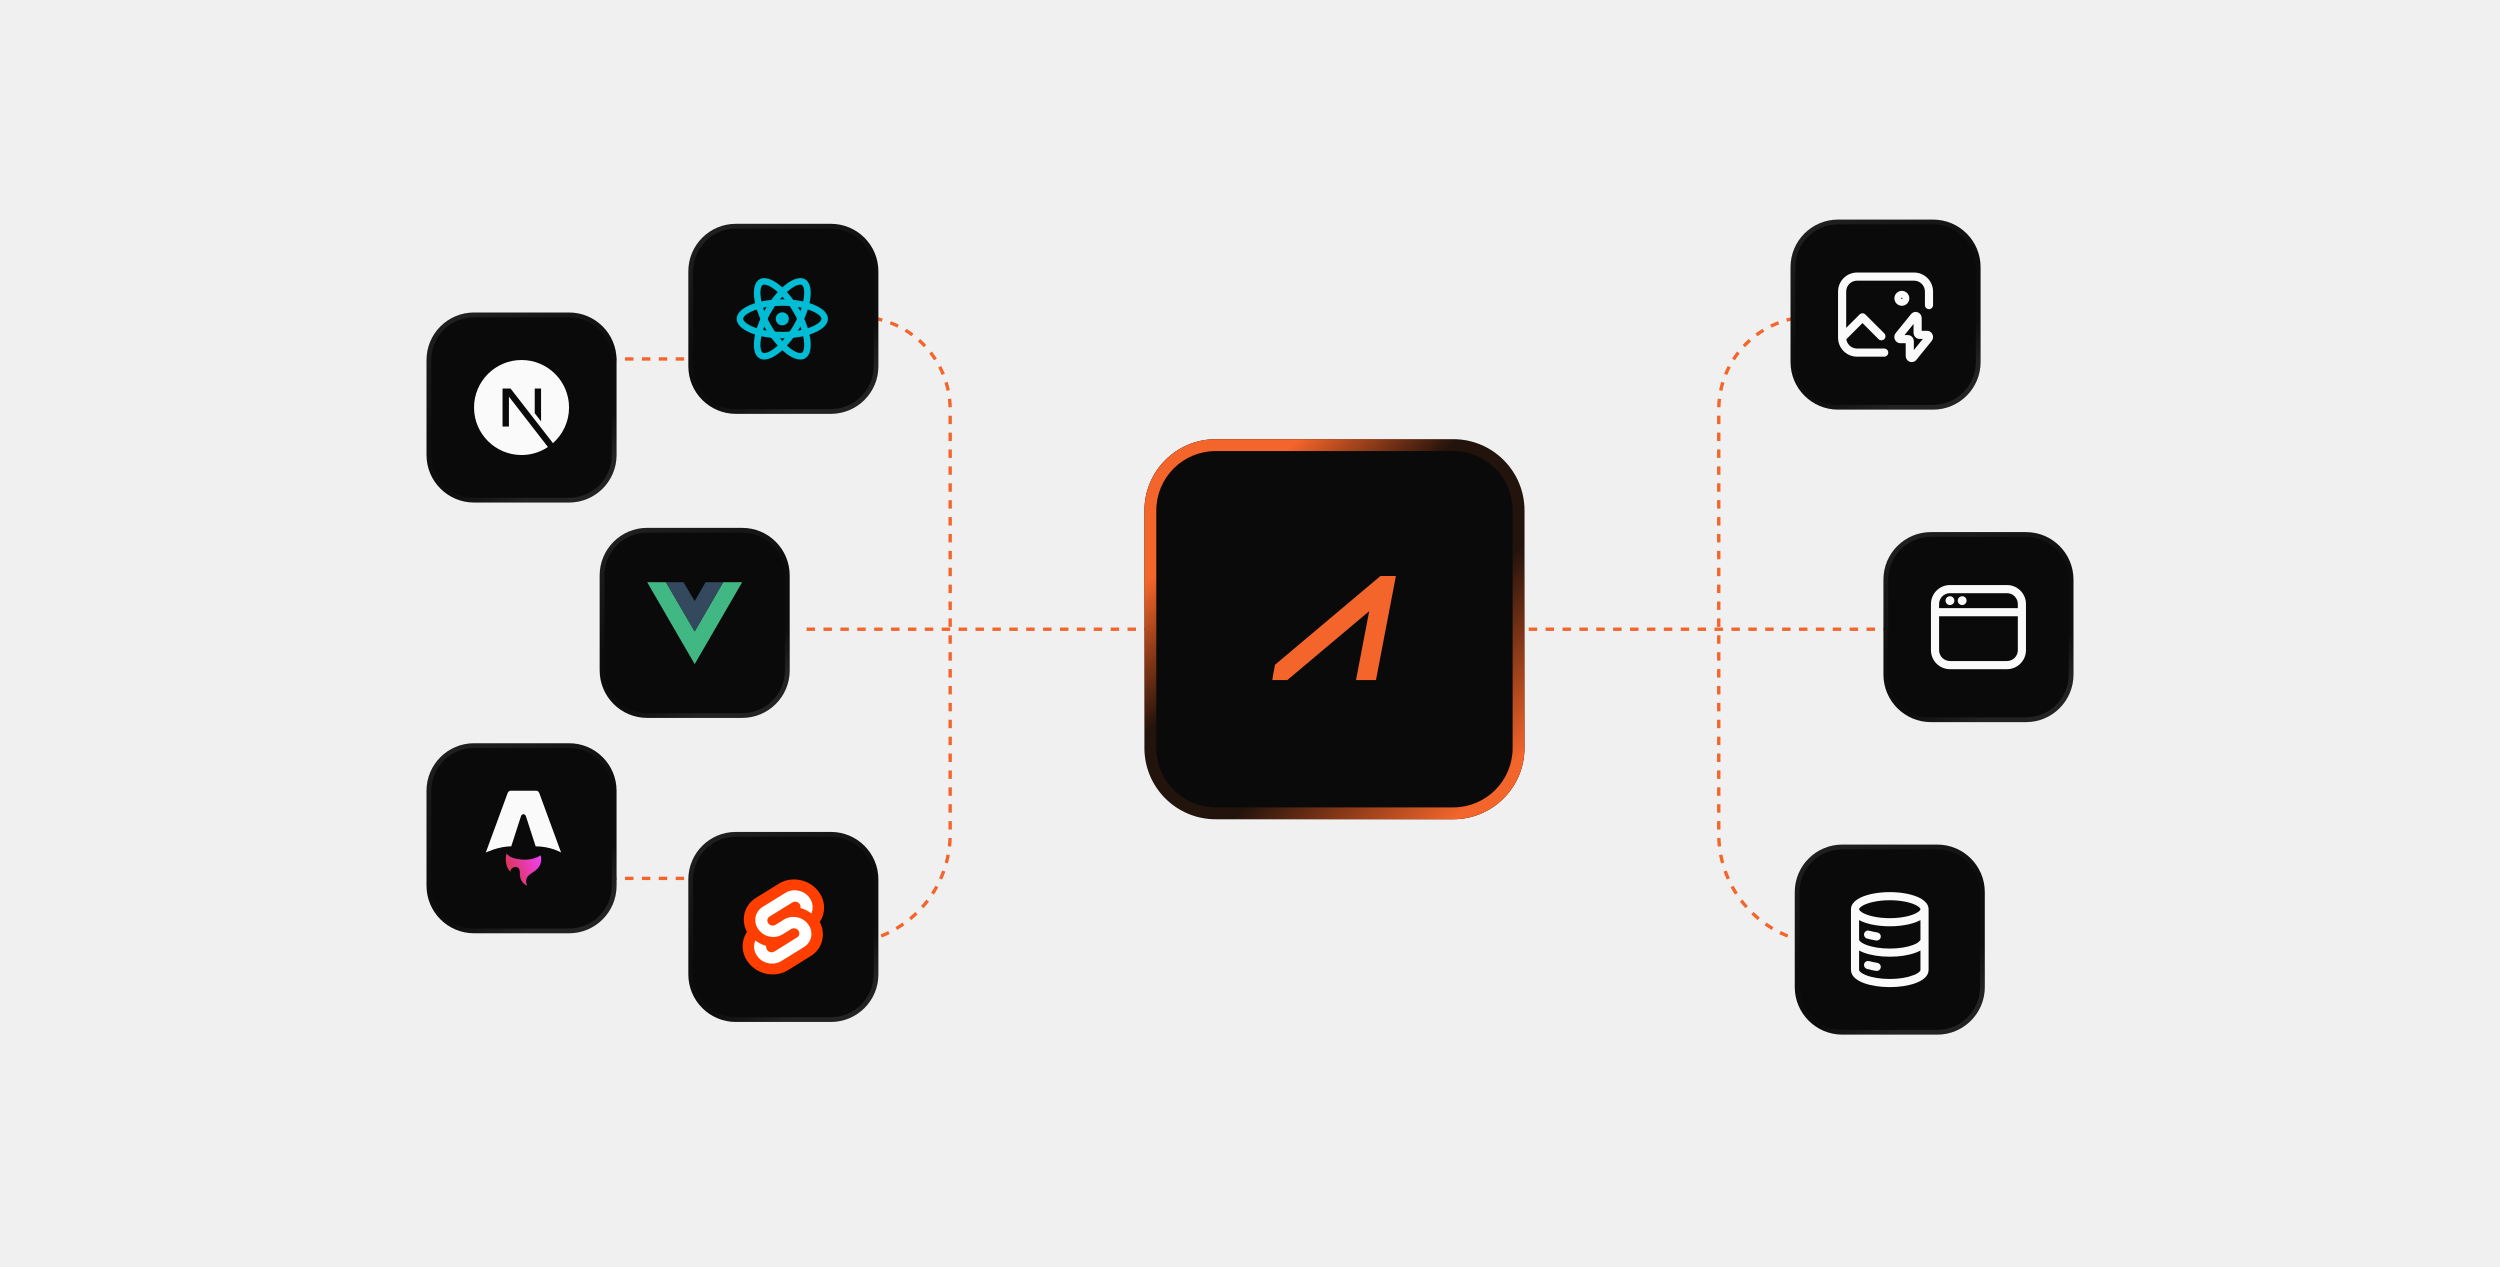
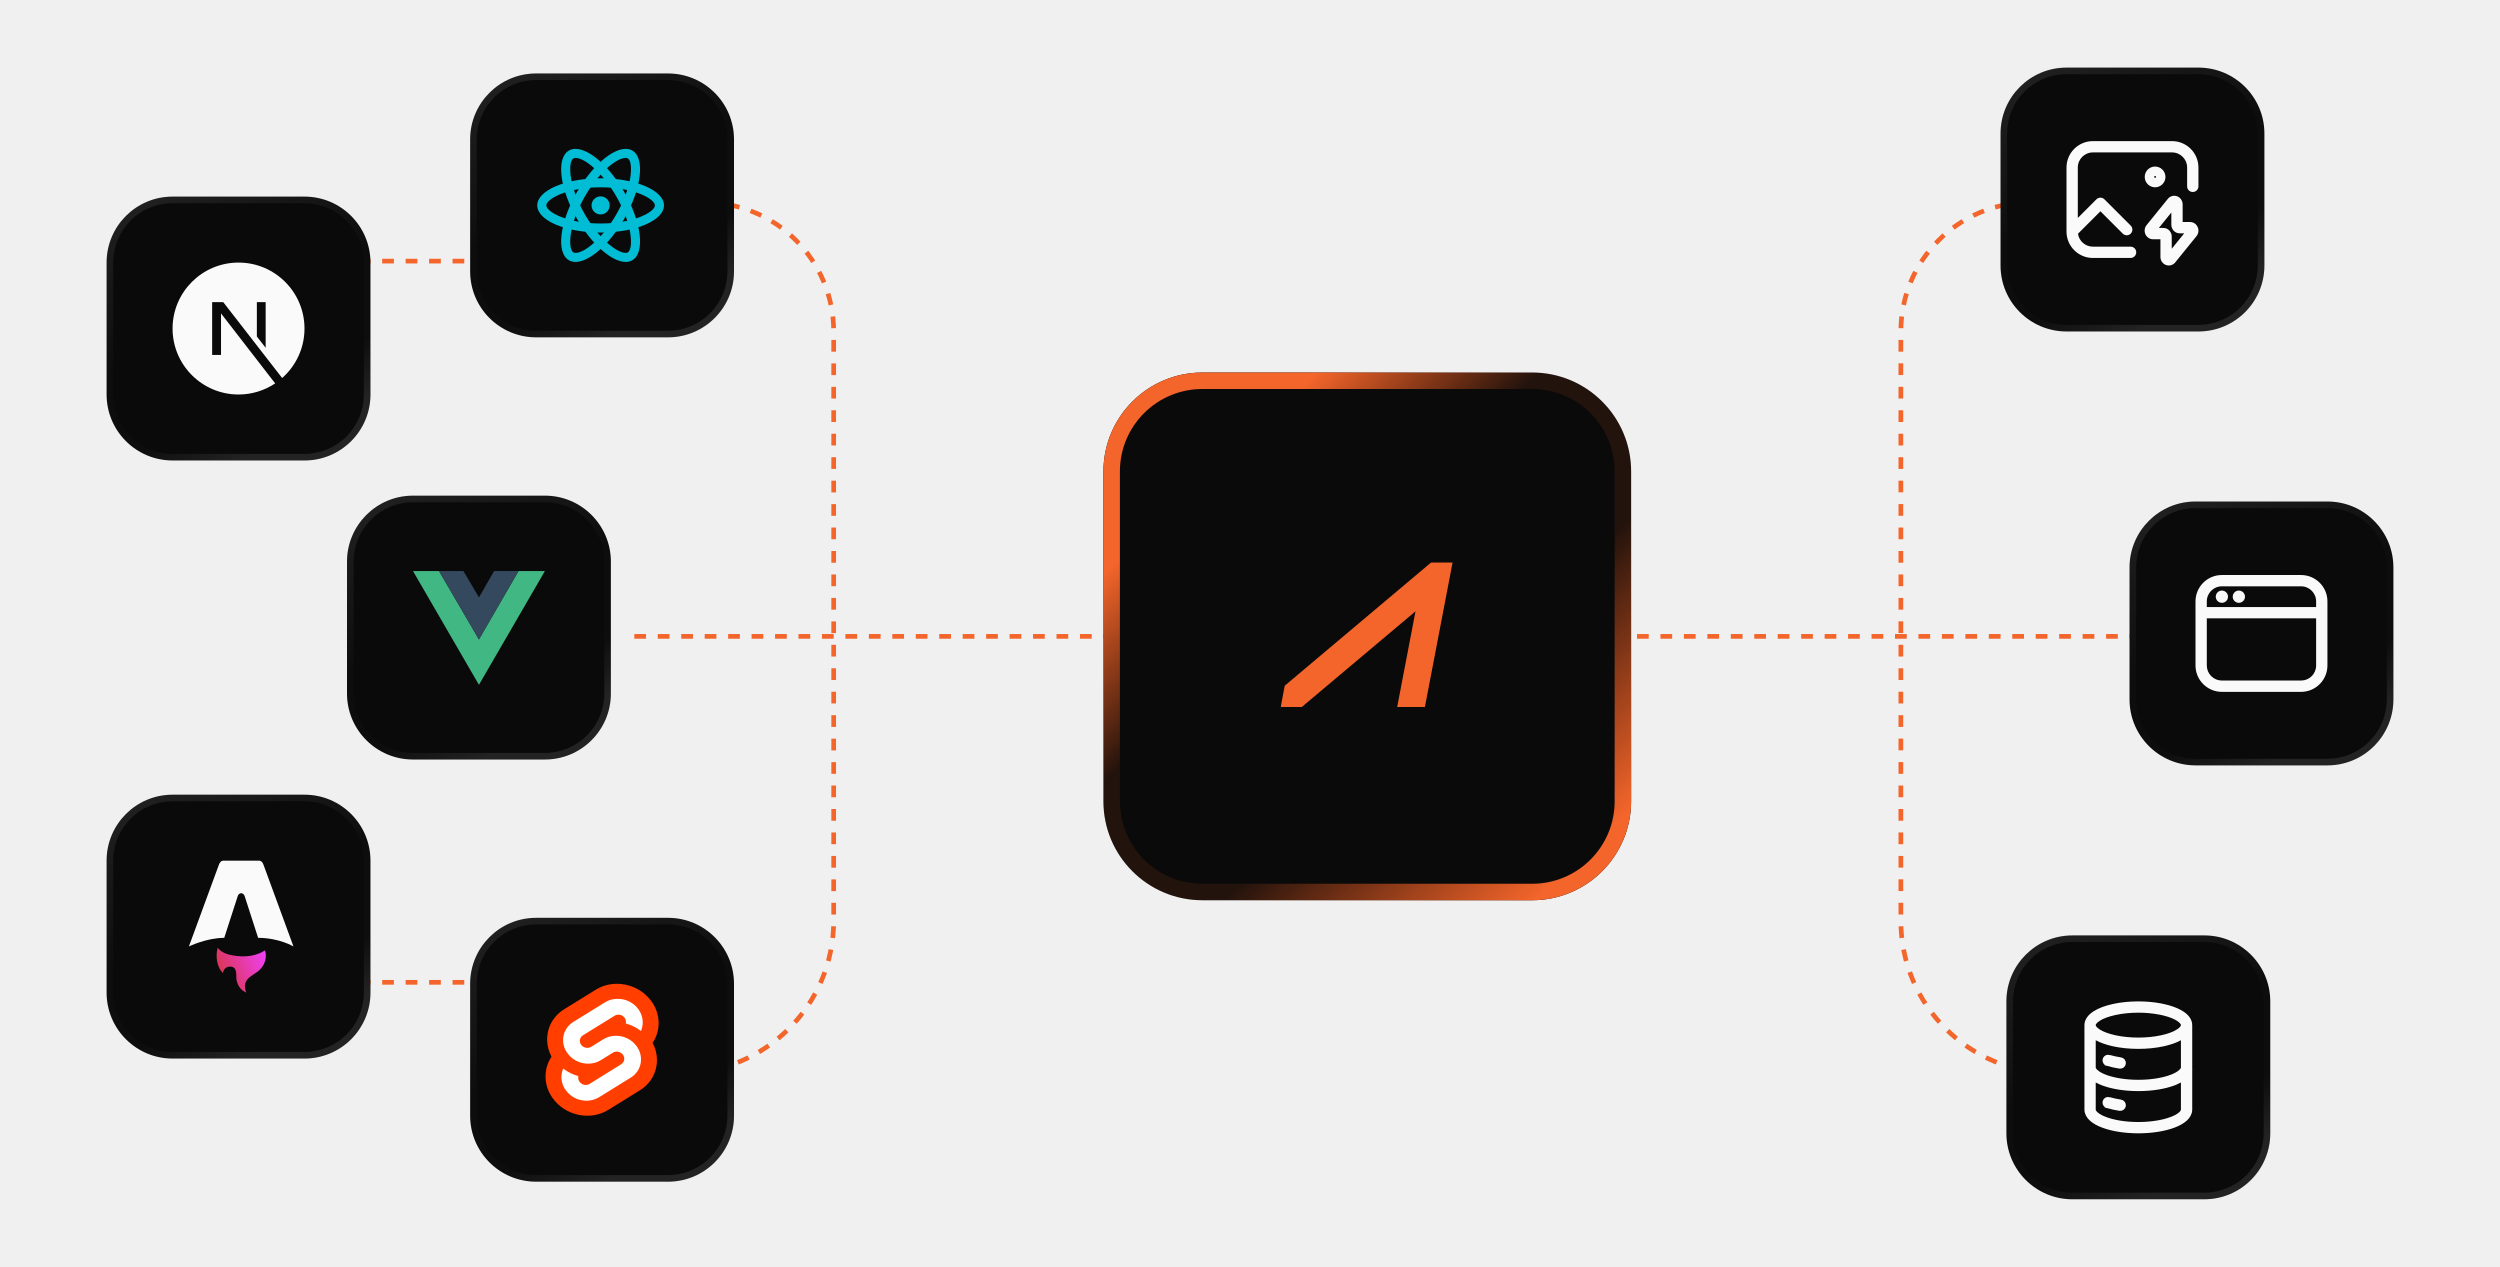
- <svg xmlns="http://www.w3.org/2000/svg" width="592" height="300" viewBox="0 0 592 300" fill="none">
+ <svg xmlns="http://www.w3.org/2000/svg" width="592" height="300" viewBox="82.82 40.47 426.36 216.06" fill="none">
  <g transform="translate(96 49)">
    <g>
      <g>
        <g>
          <path d="M250 100h123" stroke="#F3652B" stroke-width=".8" stroke-dasharray="2 2" />
        </g>
        <g>
          <path d="M95 100h123" stroke="#F3652B" stroke-width=".8" stroke-dasharray="2 2" />
        </g>
        <g>
          <path d="M28 36h69" stroke="#F3652B" stroke-width=".8" stroke-dasharray="2 2" />
        </g>
        <g>
          <path d="M28 159h69" stroke="#F3652B" stroke-width=".8" stroke-dasharray="2 2" />
        </g>
        <g>
          <path d="M333 26c-12.15 0-22 9.85-22 22v100.5c0 14.359 11.641 26 26 26" stroke="#F3652B" stroke-width=".8" stroke-dasharray="2 2" />
        </g>
        <g>
          <path d="M107 26c12.15 0 22 9.85 22 22v100.5c0 14.359-11.641 26-26 26" stroke="#F3652B" stroke-width=".8" stroke-dasharray="2 2" />
        </g>
        <g>
          <mask id="path-9-inside-1_1616_203" fill="white">
            <path d="M328 14.25C328 8.037 333.037 3 339.25 3h22.5C367.963 3 373 8.037 373 14.25v22.5c0 6.213-5.037 11.25-11.25 11.25h-22.5C333.037 48 328 42.963 328 36.75z" />
          </mask>
          <path d="M328 14.25C328 8.037 333.037 3 339.25 3h22.5C367.963 3 373 8.037 373 14.25v22.5c0 6.213-5.037 11.25-11.25 11.25h-22.5C333.037 48 328 42.963 328 36.75z" fill="#0A0A0A" />
          <path d="M339.25 3v1.125h22.5v-2.25h-22.5zM373 14.25h-1.125v22.5h2.25v-22.5zM361.75 48v-1.125h-22.5v2.25h22.5zM328 36.75h1.125v-22.5h-2.25v22.5zM339.25 48v-1.125c-5.592 0-10.125-4.533-10.125-10.125h-2.25c0 6.834 5.54 12.375 12.375 12.375zM373 36.75h-1.125c0 5.592-4.533 10.125-10.125 10.125v2.25c6.835 0 12.375-5.54 12.375-12.375zM361.75 3v1.125c5.592 0 10.125 4.533 10.125 10.125h2.25c0-6.835-5.54-12.375-12.375-12.375zm-22.5 0V1.875c-6.835 0-12.375 5.54-12.375 12.375h2.25c0-5.592 4.533-10.125 10.125-10.125z" fill="url(#paint0_linear_1616_203)" fill-opacity=".1" mask="url(#path-9-inside-1_1616_203)" />
          <g>
            <path fill-rule="evenodd" clip-rule="evenodd" d="M356.698 25.21a1.4 1.4 0 0 1 1.461-.248c.527.217.898.74.898 1.366v3.006h1.263c.661 0 1.124.432 1.315.892a1.5 1.5 0 0 1-.216 1.518l-3.624 4.473a1.4 1.4 0 0 1-1.628.428 1.46 1.46 0 0 1-.898-1.367v-3.005h-1.263c-.661 0-1.124-.432-1.315-.892a1.5 1.5 0 0 1 .215-1.519l3.623-4.474zm-1.701 5.135h.77c.865 0 1.429.737 1.429 1.47v2.08l2.131-2.633h-.768c-.865 0-1.431-.736-1.431-1.47V27.71zm2.252-14.809a4.5 4.5 0 0 1 4.501 4.5v3.215a.964.964 0 0 1-1.928 0v-3.215a2.573 2.573 0 0 0-2.573-2.573H343.75a2.574 2.574 0 0 0-2.573 2.573v8.602l3.178-3.176.151-.124a.96.96 0 0 1 1.21.124l4.502 4.5a.964.964 0 0 1-1.363 1.363l-3.82-3.82-3.829 3.828a2.57 2.57 0 0 0 2.544 2.202h6.429a.964.964 0 0 1 0 1.928h-6.429a4.5 4.5 0 0 1-4.5-4.498V20.036a4.5 4.5 0 0 1 4.5-4.5zm-2.893 4.338c.977 0 1.769.792 1.769 1.768l-.009.181a1.77 1.77 0 0 1-1.76 1.587l-.18-.008a1.77 1.77 0 0 1-1.586-1.76c0-.976.79-1.768 1.766-1.768m0 1.607a.16.16 0 1 0 .149.224l.013-.063-.013-.061a.16.16 0 0 0-.149-.1" fill="#FAFAFA" />
          </g>
        </g>
        <g>
          <mask id="path-12-inside-2_1616_203" fill="white">
            <path d="M350 88.25c0-6.213 5.037-11.25 11.25-11.25h22.5c6.213 0 11.25 5.037 11.25 11.25v22.5c0 6.213-5.037 11.25-11.25 11.25h-22.5c-6.213 0-11.25-5.037-11.25-11.25z" />
          </mask>
          <path d="M350 88.25c0-6.213 5.037-11.25 11.25-11.25h22.5c6.213 0 11.25 5.037 11.25 11.25v22.5c0 6.213-5.037 11.25-11.25 11.25h-22.5c-6.213 0-11.25-5.037-11.25-11.25z" fill="#0A0A0A" />
          <path d="M361.25 77v1.125h22.5v-2.25h-22.5zM395 88.25h-1.125v22.5h2.25v-22.5zM383.75 122v-1.125h-22.5v2.25h22.5zM350 110.75h1.125v-22.5h-2.25v22.5zM361.25 122v-1.125c-5.592 0-10.125-4.533-10.125-10.125h-2.25c0 6.835 5.54 12.375 12.375 12.375zM395 110.75h-1.125c0 5.592-4.533 10.125-10.125 10.125v2.25c6.835 0 12.375-5.54 12.375-12.375zM383.75 77v1.125c5.592 0 10.125 4.533 10.125 10.125h2.25c0-6.835-5.54-12.375-12.375-12.375zm-22.5 0v-1.125c-6.835 0-12.375 5.54-12.375 12.375h2.25c0-5.592 4.533-10.125 10.125-10.125z" fill="url(#paint1_linear_1616_203)" fill-opacity=".1" mask="url(#path-12-inside-2_1616_203)" />
          <g>
            <path fill-rule="evenodd" clip-rule="evenodd" d="M365.75 92.187c.577.001 1.044.469 1.044 1.046s-.467 1.043-1.044 1.043a1.046 1.046 0 0 1-1.046-1.043c0-.577.47-1.047 1.046-1.047m2.893 0a1.044 1.044 0 1 1 0 2.09 1.044 1.044 0 1 1 0-2.09m10.606-2.65a4.5 4.5 0 0 1 4.501 4.5v10.928a4.5 4.5 0 0 1-4.501 4.498H365.75a4.5 4.5 0 0 1-4.5-4.498V94.036a4.5 4.5 0 0 1 4.5-4.5zm-16.072 15.428a2.57 2.57 0 0 0 2.573 2.57h13.499a2.57 2.57 0 0 0 2.573-2.57v-8.036h-18.645zm2.573-13.502a2.574 2.574 0 0 0-2.573 2.573V95h18.645v-.965a2.573 2.573 0 0 0-2.573-2.573z" fill="#FAFAFA" />
          </g>
        </g>
        <g>
          <mask id="path-15-inside-3_1616_203" fill="white">
            <path d="M329 162.25c0-6.213 5.037-11.25 11.25-11.25h22.5c6.213 0 11.25 5.037 11.25 11.25v22.5c0 6.213-5.037 11.25-11.25 11.25h-22.5c-6.213 0-11.25-5.037-11.25-11.25z" />
          </mask>
          <path d="M329 162.25c0-6.213 5.037-11.25 11.25-11.25h22.5c6.213 0 11.25 5.037 11.25 11.25v22.5c0 6.213-5.037 11.25-11.25 11.25h-22.5c-6.213 0-11.25-5.037-11.25-11.25z" fill="#0A0A0A" />
          <path d="M340.25 151v1.125h22.5v-2.25h-22.5zM374 162.25h-1.125v22.5h2.25v-22.5zM362.75 196v-1.125h-22.5v2.25h22.5zM329 184.75h1.125v-22.5h-2.25v22.5zM340.25 196v-1.125c-5.592 0-10.125-4.533-10.125-10.125h-2.25c0 6.835 5.54 12.375 12.375 12.375zM374 184.75h-1.125c0 5.592-4.533 10.125-10.125 10.125v2.25c6.835 0 12.375-5.54 12.375-12.375zM362.75 151v1.125c5.592 0 10.125 4.533 10.125 10.125h2.25c0-6.835-5.54-12.375-12.375-12.375zm-22.5 0v-1.125c-6.835 0-12.375 5.54-12.375 12.375h2.25c0-5.592 4.533-10.125 10.125-10.125z" fill="url(#paint2_linear_1616_203)" fill-opacity=".1" mask="url(#path-15-inside-3_1616_203)" />
          <g>
            <path d="M351.5 162.954c1.28 0 2.538.111 3.685.325l.484.098c1.113.242 2.065.576 2.794.983l.299.179c.752.484 1.226 1.084 1.226 1.761v14.399c0 .529-.283 1-.731 1.397s-1.084.744-1.845 1.029c-1.526.572-3.615.923-5.912.923-2.297-.001-4.387-.351-5.911-.923h-.001c-.762-.285-1.396-.632-1.844-1.029-.449-.398-.733-.869-.733-1.397V166.3c0-.677.474-1.276 1.227-1.76l.001-.001c.759-.49 1.821-.886 3.091-1.163 1.274-.278 2.707-.422 4.17-.422Zm-7.969 17.745c0 .278.128.575.422.877l.137.13c.385.341.957.658 1.682.93 1.453.547 3.477.889 5.728.889s4.273-.343 5.726-.889l.001.001c.725-.27 1.297-.59 1.681-.931.391-.347.558-.69.558-1.007v-5.809l-1.042.576q-.346.19-.743.354l-.27.106c-1.525.573-3.616.921-5.911.921-2.297 0-4.387-.348-5.911-.921a8 8 0 0 1-1.015-.461l-1.043-.576zm2.899-1.441v.001c.599.174 1.297.332 2.023.443.141.021.24.154.22.297a.26.26 0 0 1-.299.218 17 17 0 0 1-2.089-.457l-.001-.001-.049-.019a.261.261 0 0 1 .195-.482Zm-2.899-5.71.007.046.008.06.006.042.01.041c.067.258.239.514.526.77l.003.001c.384.339.955.657 1.682.93 1.453.544 3.476.887 5.727.887s4.275-.343 5.728-.887h.001c.725-.272 1.296-.591 1.679-.931h-.001c.292-.259.462-.515.529-.77l.01-.041.006-.042.008-.06.006-.046v-5.86l-1.042.572c-.636.35-1.434.642-2.354.87l-.401.093c-1.273.278-2.706.424-4.169.424s-2.895-.146-4.17-.424h.001c-1.088-.238-2.029-.565-2.758-.965l-1.042-.571zm2.899-1.488v.001c.6.174 1.296.33 2.023.441.14.021.24.153.22.297a.263.263 0 0 1-.299.22 17 17 0 0 1-2.089-.457l-.001-.001-.049-.019a.261.261 0 0 1 .195-.482Zm5.07-8.586c-1.43 0-2.826.144-4.06.413h-.001c-1.233.27-2.23.645-2.918 1.088l-.001.001c-.703.455-.989.917-.989 1.324s.287.87.989 1.324l.001.001c.687.443 1.684.818 2.918 1.089h.001c1.235.269 2.63.412 4.06.412 1.428 0 2.825-.143 4.058-.412 1.236-.271 2.231-.647 2.919-1.089h.001c.705-.456.988-.919.988-1.325 0-.407-.285-.869-.987-1.324l-.002-.001-.273-.163c-.573-.319-1.314-.597-2.194-.818l-.452-.107-.47-.094a19.7 19.7 0 0 0-3.588-.319Z" fill="#FAFAFA" stroke="#FAFAFA" stroke-width="1.406" />
          </g>
        </g>
        <g>
          <mask id="path-18-inside-4_1616_203" fill="white">
            <path d="M67 15.25C67 9.037 72.037 4 78.25 4h22.5C106.963 4 112 9.037 112 15.25v22.5c0 6.213-5.037 11.25-11.25 11.25h-22.5C72.037 49 67 43.963 67 37.75z" />
          </mask>
          <path d="M67 15.25C67 9.037 72.037 4 78.25 4h22.5C106.963 4 112 9.037 112 15.25v22.5c0 6.213-5.037 11.25-11.25 11.25h-22.5C72.037 49 67 43.963 67 37.75z" fill="#0A0A0A" />
          <path d="M78.25 4v1.125h22.5v-2.25h-22.5zM112 15.25h-1.125v22.5h2.25v-22.5zM100.75 49v-1.125h-22.5v2.25h22.5zM67 37.75h1.125v-22.5h-2.25v22.5zM78.25 49v-1.125c-5.592 0-10.125-4.533-10.125-10.125h-2.25c0 6.834 5.54 12.375 12.375 12.375zM112 37.75h-1.125c0 5.592-4.533 10.125-10.125 10.125v2.25c6.835 0 12.375-5.54 12.375-12.375zM100.75 4v1.125c5.592 0 10.125 4.533 10.125 10.125h2.25c0-6.835-5.54-12.375-12.375-12.375zm-22.5 0V2.875c-6.835 0-12.375 5.54-12.375 12.375h2.25c0-5.592 4.533-10.125 10.125-10.125z" fill="url(#paint3_linear_1616_203)" fill-opacity=".1" mask="url(#path-18-inside-4_1616_203)" />
          <g>
            <g>
              <path d="M89.25 23.413c5.746 0 9.262 1.999 9.262 3.087s-3.516 3.087-9.262 3.087-9.262-1.999-9.262-3.087 3.516-3.087 9.262-3.087m0-1.544c-5.968 0-10.806 2.073-10.806 4.631s4.838 4.631 10.806 4.631 10.806-2.073 10.806-4.631-4.838-4.631-10.806-4.631" fill="#00BCD4" />
              <path d="M89.25 24.956a1.544 1.544 0 1 0 0 3.088 1.544 1.544 0 0 0 0-3.088" fill="#00BCD4" />
              <path d="M84.973 18.401c1.556 0 4.582 2.452 6.95 6.555 2.873 4.976 2.9 9.02 1.958 9.565a.7.7 0 0 1-.353.077c-1.556 0-4.583-2.451-6.952-6.554-2.872-4.976-2.9-9.02-1.957-9.565a.7.7 0 0 1 .353-.078m-.001-1.543a2.2 2.2 0 0 0-1.125.284c-2.215 1.278-1.591 6.505 1.393 11.674 2.534 4.391 5.958 7.326 8.29 7.326a2.2 2.2 0 0 0 1.123-.284c2.215-1.278 1.591-6.505-1.393-11.673-2.534-4.392-5.957-7.327-8.288-7.327" fill="#00BCD4" />
              <path d="M93.528 18.401a.7.7 0 0 1 .353.077c.942.545.915 4.59-1.957 9.566-2.37 4.103-5.396 6.555-6.952 6.555a.7.7 0 0 1-.353-.077c-.942-.546-.915-4.59 1.957-9.566 2.37-4.103 5.396-6.555 6.952-6.555m0-1.543c-2.33 0-5.754 2.936-8.29 7.326-2.982 5.169-3.606 10.396-1.39 11.674.342.193.73.291 1.124.285 2.33 0 5.754-2.937 8.29-7.328 2.982-5.168 3.606-10.395 1.39-11.673a2.2 2.2 0 0 0-1.124-.284" fill="#00BCD4" />
            </g>
          </g>
        </g>
        <g>
          <mask id="path-21-inside-5_1616_203" fill="white">
            <path d="M5 36.25C5 30.037 10.037 25 16.25 25h22.5C44.963 25 50 30.037 50 36.25v22.5C50 64.963 44.963 70 38.75 70h-22.5C10.037 70 5 64.963 5 58.75z" />
          </mask>
          <path d="M5 36.25C5 30.037 10.037 25 16.25 25h22.5C44.963 25 50 30.037 50 36.25v22.5C50 64.963 44.963 70 38.75 70h-22.5C10.037 70 5 64.963 5 58.75z" fill="#0A0A0A" />
          <path d="M16.25 25v1.125h22.5v-2.25h-22.5zM50 36.25h-1.125v22.5h2.25v-22.5zM38.75 70v-1.125h-22.5v2.25h22.5zM5 58.75h1.125v-22.5h-2.25v22.5zM16.25 70v-1.125c-5.592 0-10.125-4.533-10.125-10.125h-2.25c0 6.835 5.54 12.375 12.375 12.375zM50 58.75h-1.125c0 5.592-4.533 10.125-10.125 10.125v2.25c6.834 0 12.375-5.54 12.375-12.375zM38.75 25v1.125c5.592 0 10.125 4.533 10.125 10.125h2.25c0-6.834-5.54-12.375-12.375-12.375zm-22.5 0v-1.125c-6.835 0-12.375 5.54-12.375 12.375h2.25c0-5.592 4.533-10.125 10.125-10.125z" fill="url(#paint4_linear_1616_203)" fill-opacity=".1" mask="url(#path-21-inside-5_1616_203)" />
          <g>
            <path d="M27.5 36.25c6.21 0 11.25 5.04 11.25 11.25 0 3.359-1.475 6.376-3.812 8.438L24.893 43H23v8.996h1.514v-7.073l9.234 11.932A11.2 11.2 0 0 1 27.5 58.75c-6.21 0-11.25-5.04-11.25-11.25s5.04-11.25 11.25-11.25m3.125 12.605 1.5 1.932V43h-1.5z" fill="#FAFAFA" />
          </g>
        </g>
        <g>
          <mask id="path-24-inside-6_1616_203" fill="white">
            <path d="M46 87.25C46 81.037 51.037 76 57.25 76h22.5C85.963 76 91 81.037 91 87.25v22.5c0 6.213-5.037 11.25-11.25 11.25h-22.5C51.037 121 46 115.963 46 109.75z" />
          </mask>
          <path d="M46 87.25C46 81.037 51.037 76 57.25 76h22.5C85.963 76 91 81.037 91 87.25v22.5c0 6.213-5.037 11.25-11.25 11.25h-22.5C51.037 121 46 115.963 46 109.75z" fill="#0A0A0A" />
          <path d="M57.25 76v1.125h22.5v-2.25h-22.5zM91 87.25h-1.125v22.5h2.25v-22.5zM79.75 121v-1.125h-22.5v2.25h22.5zM46 109.75h1.125v-22.5h-2.25v22.5zM57.25 121v-1.125c-5.592 0-10.125-4.533-10.125-10.125h-2.25c0 6.835 5.54 12.375 12.375 12.375zM91 109.75h-1.125c0 5.592-4.533 10.125-10.125 10.125v2.25c6.835 0 12.375-5.54 12.375-12.375zM79.75 76v1.125c5.592 0 10.125 4.533 10.125 10.125h2.25c0-6.835-5.54-12.375-12.375-12.375zm-22.5 0v-1.125c-6.834 0-12.375 5.54-12.375 12.375h2.25c0-5.592 4.533-10.125 10.125-10.125z" fill="url(#paint5_linear_1616_203)" fill-opacity=".1" mask="url(#path-24-inside-6_1616_203)" />
          <g>
            <g>
              <path d="m57.25 88.857 11.25 19.406 11.25-19.406h-4.5l-6.75 11.644-6.806-11.644z" fill="#41B883" />
              <path d="m61.694 88.857 6.806 11.7 6.75-11.7h-4.162l-2.588 4.5-2.644-4.5z" fill="#35495E" />
            </g>
          </g>
        </g>
        <g>
          <mask id="path-27-inside-7_1616_203" fill="white">
            <path d="M67 159.25c0-6.213 5.037-11.25 11.25-11.25h22.5c6.213 0 11.25 5.037 11.25 11.25v22.5c0 6.213-5.037 11.25-11.25 11.25h-22.5C72.037 193 67 187.963 67 181.75z" />
          </mask>
          <path d="M67 159.25c0-6.213 5.037-11.25 11.25-11.25h22.5c6.213 0 11.25 5.037 11.25 11.25v22.5c0 6.213-5.037 11.25-11.25 11.25h-22.5C72.037 193 67 187.963 67 181.75z" fill="#0A0A0A" />
          <path d="M78.25 148v1.125h22.5v-2.25h-22.5zM112 159.25h-1.125v22.5h2.25v-22.5zM100.75 193v-1.125h-22.5v2.25h22.5zM67 181.75h1.125v-22.5h-2.25v22.5zM78.25 193v-1.125c-5.592 0-10.125-4.533-10.125-10.125h-2.25c0 6.835 5.54 12.375 12.375 12.375zM112 181.75h-1.125c0 5.592-4.533 10.125-10.125 10.125v2.25c6.835 0 12.375-5.54 12.375-12.375zM100.75 148v1.125c5.592 0 10.125 4.533 10.125 10.125h2.25c0-6.835-5.54-12.375-12.375-12.375zm-22.5 0v-1.125c-6.835 0-12.375 5.54-12.375 12.375h2.25c0-5.592 4.533-10.125 10.125-10.125z" fill="url(#paint6_linear_1616_203)" fill-opacity=".1" mask="url(#path-27-inside-7_1616_203)" />
          <g>
            <g>
              <path d="M97.913 162.227c-2.153-2.99-6.404-3.877-9.477-1.976l-5.398 3.34a6.1 6.1 0 0 0-1.84 1.725 5.9 5.9 0 0 0-.965 2.3q-.102.556-.104 1.124a6.2 6.2 0 0 0 .754 2.941 5.95 5.95 0 0 0-.925 2.247 6.2 6.2 0 0 0 .062 2.533 6.3 6.3 0 0 0 1.07 2.312c2.152 2.99 6.413 3.877 9.476 1.976l5.393-3.34a6.1 6.1 0 0 0 1.837-1.728 5.9 5.9 0 0 0 .96-2.301q.104-.557.104-1.122a6.2 6.2 0 0 0-.745-2.938 5.94 5.94 0 0 0 1.028-3.367 6.27 6.27 0 0 0-1.23-3.723z" fill="#FF3E00" />
              <path d="M87.909 179.054a4.4 4.4 0 0 1-3.067-.341 4.25 4.25 0 0 1-1.534-1.316 3.78 3.78 0 0 1-.679-2.913q.05-.251.13-.489l.102-.301.276.204a7.1 7.1 0 0 0 2.112 1.025l.2.059-.019.194v.1c0 .243.078.48.223.678.117.168.275.306.46.402a1.3 1.3 0 0 0 .924.107q.174-.044.332-.141l5.393-3.356c.161-.1.294-.238.386-.401s.14-.346.14-.531a1.14 1.14 0 0 0-.228-.676 1.3 1.3 0 0 0-.463-.396 1.32 1.32 0 0 0-.924-.102 1.2 1.2 0 0 0-.33.141l-2.056 1.274a4 4 0 0 1-1.096.467 4.4 4.4 0 0 1-2.568-.125 4.27 4.27 0 0 1-2.032-1.53 3.78 3.78 0 0 1-.679-2.913 3.6 3.6 0 0 1 .58-1.383 3.7 3.7 0 0 1 1.103-1.04l5.398-3.338a4 4 0 0 1 1.096-.469 4.5 4.5 0 0 1 1.079-.131 4.4 4.4 0 0 1 1.993.471 4.26 4.26 0 0 1 1.54 1.316 3.78 3.78 0 0 1 .669 2.917q-.05.25-.13.489l-.102.3-.276-.196a7 7 0 0 0-2.112-1.026l-.2-.06.019-.194v-.101c0-.243-.078-.48-.223-.679a1.3 1.3 0 0 0-.462-.396 1.3 1.3 0 0 0-.598-.142 1.3 1.3 0 0 0-.32.047 1.1 1.1 0 0 0-.332.141l-5.399 3.338a1.1 1.1 0 0 0-.332.315 1.1 1.1 0 0 0-.175.418 1 1 0 0 0-.024.194c0 .242.077.478.222.676.119.166.277.301.462.395a1.33 1.33 0 0 0 .922.102 1.2 1.2 0 0 0 .332-.14l2.06-1.282a4 4 0 0 1 1.096-.467 4.4 4.4 0 0 1 3.067.34c.614.312 1.14.763 1.535 1.315.308.419.527.893.643 1.394.116.502.128 1.021.034 1.527a3.6 3.6 0 0 1-.578 1.383c-.29.417-.666.771-1.104 1.039l-5.389 3.338a4 4 0 0 1-1.097.469" fill="white" />
            </g>
          </g>
        </g>
        <g>
          <mask id="path-30-inside-8_1616_203" fill="white">
            <path d="M5 138.25C5 132.037 10.037 127 16.25 127h22.5c6.213 0 11.25 5.037 11.25 11.25v22.5c0 6.213-5.037 11.25-11.25 11.25h-22.5C10.037 172 5 166.963 5 160.75z" />
          </mask>
          <path d="M5 138.25C5 132.037 10.037 127 16.25 127h22.5c6.213 0 11.25 5.037 11.25 11.25v22.5c0 6.213-5.037 11.25-11.25 11.25h-22.5C10.037 172 5 166.963 5 160.75z" fill="#0A0A0A" />
          <path d="M16.25 127v1.125h22.5v-2.25h-22.5zM50 138.25h-1.125v22.5h2.25v-22.5zM38.75 172v-1.125h-22.5v2.25h22.5zM5 160.75h1.125v-22.5h-2.25v22.5zM16.25 172v-1.125c-5.592 0-10.125-4.533-10.125-10.125h-2.25c0 6.835 5.54 12.375 12.375 12.375zM50 160.75h-1.125c0 5.592-4.533 10.125-10.125 10.125v2.25c6.834 0 12.375-5.54 12.375-12.375zM38.75 127v1.125c5.592 0 10.125 4.533 10.125 10.125h2.25c0-6.835-5.54-12.375-12.375-12.375zm-22.5 0v-1.125c-6.835 0-12.375 5.54-12.375 12.375h2.25c0-5.592 4.533-10.125 10.125-10.125z" fill="url(#paint7_linear_1616_203)" fill-opacity=".1" mask="url(#path-30-inside-8_1616_203)" />
          <g>
            <g clip-path="url(#clip0_1616_203)">
              <g>
                <path d="M24.837 157.409c-1.017-.929-1.313-2.881-.89-4.295.734.892 1.751 1.174 2.805 1.333 1.626.247 3.224.155 4.735-.589.173-.085.332-.198.521-.313.142.411.179.827.13 1.249-.121 1.03-.633 1.825-1.448 2.427-.326.242-.67.457-1.007.685-1.034.698-1.313 1.517-.925 2.709.01.029.018.058.038.129a2.7 2.7 0 0 1-1.207-1.032 2.9 2.9 0 0 1-.465-1.577c-.004-.278-.004-.558-.041-.832-.092-.668-.405-.968-.996-.985-.607-.017-1.086.357-1.213.948z" fill="url(#paint8_linear_1616_203)" />
                <path d="M19.037 152.879s3.009-1.466 6.026-1.466l2.275-7.041c.085-.341.334-.572.615-.572s.53.231.615.572l2.275 7.041c3.573 0 6.026 1.465 6.026 1.465l-5.12-13.951c-.148-.412-.395-.677-.73-.677h-6.132c-.334 0-.572.265-.729.677z" fill="#FAFAFA" />
              </g>
            </g>
          </g>
        </g>
        <g>
          <mask id="path-33-inside-9_1616_203" fill="white">
            <path d="M175 71.875C175 62.555 182.555 55 191.875 55h56.25C257.445 55 265 62.555 265 71.875v56.25c0 9.32-7.555 16.875-16.875 16.875h-56.25c-9.32 0-16.875-7.555-16.875-16.875z" />
          </mask>
          <path d="M175 71.875C175 62.555 182.555 55 191.875 55h56.25C257.445 55 265 62.555 265 71.875v56.25c0 9.32-7.555 16.875-16.875 16.875h-56.25c-9.32 0-16.875-7.555-16.875-16.875z" fill="#0A0A0A" />
          <path d="M191.875 55v2.813h56.25v-5.625h-56.25zM265 71.875h-2.812v56.25h5.624v-56.25zM248.125 145v-2.812h-56.25v5.624h56.25zM175 128.125h2.812v-56.25h-5.624v56.25zM191.875 145v-2.812c-7.767 0-14.063-6.296-14.063-14.063h-5.624c0 10.873 8.814 19.687 19.687 19.687zM265 128.125h-2.812c0 7.767-6.296 14.063-14.063 14.063v5.624c10.873 0 19.687-8.814 19.687-19.687zM248.125 55v2.813c7.767 0 14.063 6.296 14.063 14.062h5.624c0-10.873-8.814-19.687-19.687-19.687zm-56.25 0v-2.812c-10.873 0-19.687 8.814-19.687 19.687h5.624c0-7.766 6.296-14.062 14.063-14.062z" fill="url(#paint9_linear_1616_203)" mask="url(#path-33-inside-9_1616_203)" />
          <g>
            <g clip-path="url(#clip1_1616_203)">
              <g>
                <mask id="mask0_1616_203" style="mask-type:luminance" maskUnits="userSpaceOnUse" x="205" y="87" width="30" height="26">
                  <g>
                    <path d="M234.766 87.344h-29.532v25.312h29.532z" fill="white" />
                  </g>
                </mask>
                <g mask="url(#mask0_1616_203)">
                  <g>
                    <path fill-rule="evenodd" clip-rule="evenodd" d="m230.95 87.344-25.025 21.068-.691 3.627h3.606l19.385-16.312-3.124 16.312h4.728l4.731-24.695z" fill="#F3652B" />
                  </g>
                </g>
              </g>
            </g>
          </g>
        </g>
      </g>
    </g>
  </g>
  <defs>
    <linearGradient id="paint0_linear_1616_203" x1="328" y1="3" x2="350.5" y2="48" gradientUnits="userSpaceOnUse">
      <stop stop-color="white" />
      <stop offset=".548" stop-color="white" stop-opacity=".1" />
      <stop offset=".817" stop-color="white" stop-opacity=".1" />
      <stop offset="1" stop-color="white" />
    </linearGradient>
    <linearGradient id="paint1_linear_1616_203" x1="350" y1="77" x2="372.5" y2="122" gradientUnits="userSpaceOnUse">
      <stop stop-color="white" />
      <stop offset=".548" stop-color="white" stop-opacity=".1" />
      <stop offset=".817" stop-color="white" stop-opacity=".1" />
      <stop offset="1" stop-color="white" />
    </linearGradient>
    <linearGradient id="paint2_linear_1616_203" x1="329" y1="151" x2="351.5" y2="196" gradientUnits="userSpaceOnUse">
      <stop stop-color="white" />
      <stop offset=".548" stop-color="white" stop-opacity=".1" />
      <stop offset=".817" stop-color="white" stop-opacity=".1" />
      <stop offset="1" stop-color="white" />
    </linearGradient>
    <linearGradient id="paint3_linear_1616_203" x1="67" y1="4" x2="89.5" y2="49" gradientUnits="userSpaceOnUse">
      <stop stop-color="white" />
      <stop offset=".548" stop-color="white" stop-opacity=".1" />
      <stop offset=".817" stop-color="white" stop-opacity=".1" />
      <stop offset="1" stop-color="white" />
    </linearGradient>
    <linearGradient id="paint4_linear_1616_203" x1="5" y1="25" x2="27.5" y2="70" gradientUnits="userSpaceOnUse">
      <stop stop-color="white" />
      <stop offset=".548" stop-color="white" stop-opacity=".1" />
      <stop offset=".817" stop-color="white" stop-opacity=".1" />
      <stop offset="1" stop-color="white" />
    </linearGradient>
    <linearGradient id="paint5_linear_1616_203" x1="46" y1="76" x2="68.5" y2="121" gradientUnits="userSpaceOnUse">
      <stop stop-color="white" />
      <stop offset=".548" stop-color="white" stop-opacity=".1" />
      <stop offset=".817" stop-color="white" stop-opacity=".1" />
      <stop offset="1" stop-color="white" />
    </linearGradient>
    <linearGradient id="paint6_linear_1616_203" x1="67" y1="148" x2="89.5" y2="193" gradientUnits="userSpaceOnUse">
      <stop stop-color="white" />
      <stop offset=".548" stop-color="white" stop-opacity=".1" />
      <stop offset=".817" stop-color="white" stop-opacity=".1" />
      <stop offset="1" stop-color="white" />
    </linearGradient>
    <linearGradient id="paint7_linear_1616_203" x1="5" y1="127" x2="27.5" y2="172" gradientUnits="userSpaceOnUse">
      <stop stop-color="white" />
      <stop offset=".548" stop-color="white" stop-opacity=".1" />
      <stop offset=".817" stop-color="white" stop-opacity=".1" />
      <stop offset="1" stop-color="white" />
    </linearGradient>
    <linearGradient id="paint8_linear_1616_203" x1="23.76" y1="160.078" x2="33.26" y2="155.589" gradientUnits="userSpaceOnUse">
      <stop stop-color="#D83333" />
      <stop offset="1" stop-color="#F041FF" />
    </linearGradient>
    <linearGradient id="paint9_linear_1616_203" x1="193.633" y1="71.875" x2="255.859" y2="137.969" gradientUnits="userSpaceOnUse">
      <stop stop-color="#F3652B" />
      <stop offset=".285" stop-color="#FE601F" stop-opacity=".1" />
      <stop offset=".6" stop-color="#FE601F" stop-opacity=".1" />
      <stop offset="1" stop-color="#F3652B" />
    </linearGradient>
    <clipPath id="clip0_1616_203">
      <rect width="17.833" height="22.5" fill="white" transform="translate(19.037 138.25)" />
    </clipPath>
    <clipPath id="clip1_1616_203">
      <rect width="29.531" height="25.313" fill="white" transform="translate(205.234 87.344)" />
    </clipPath>
  </defs>
</svg>
